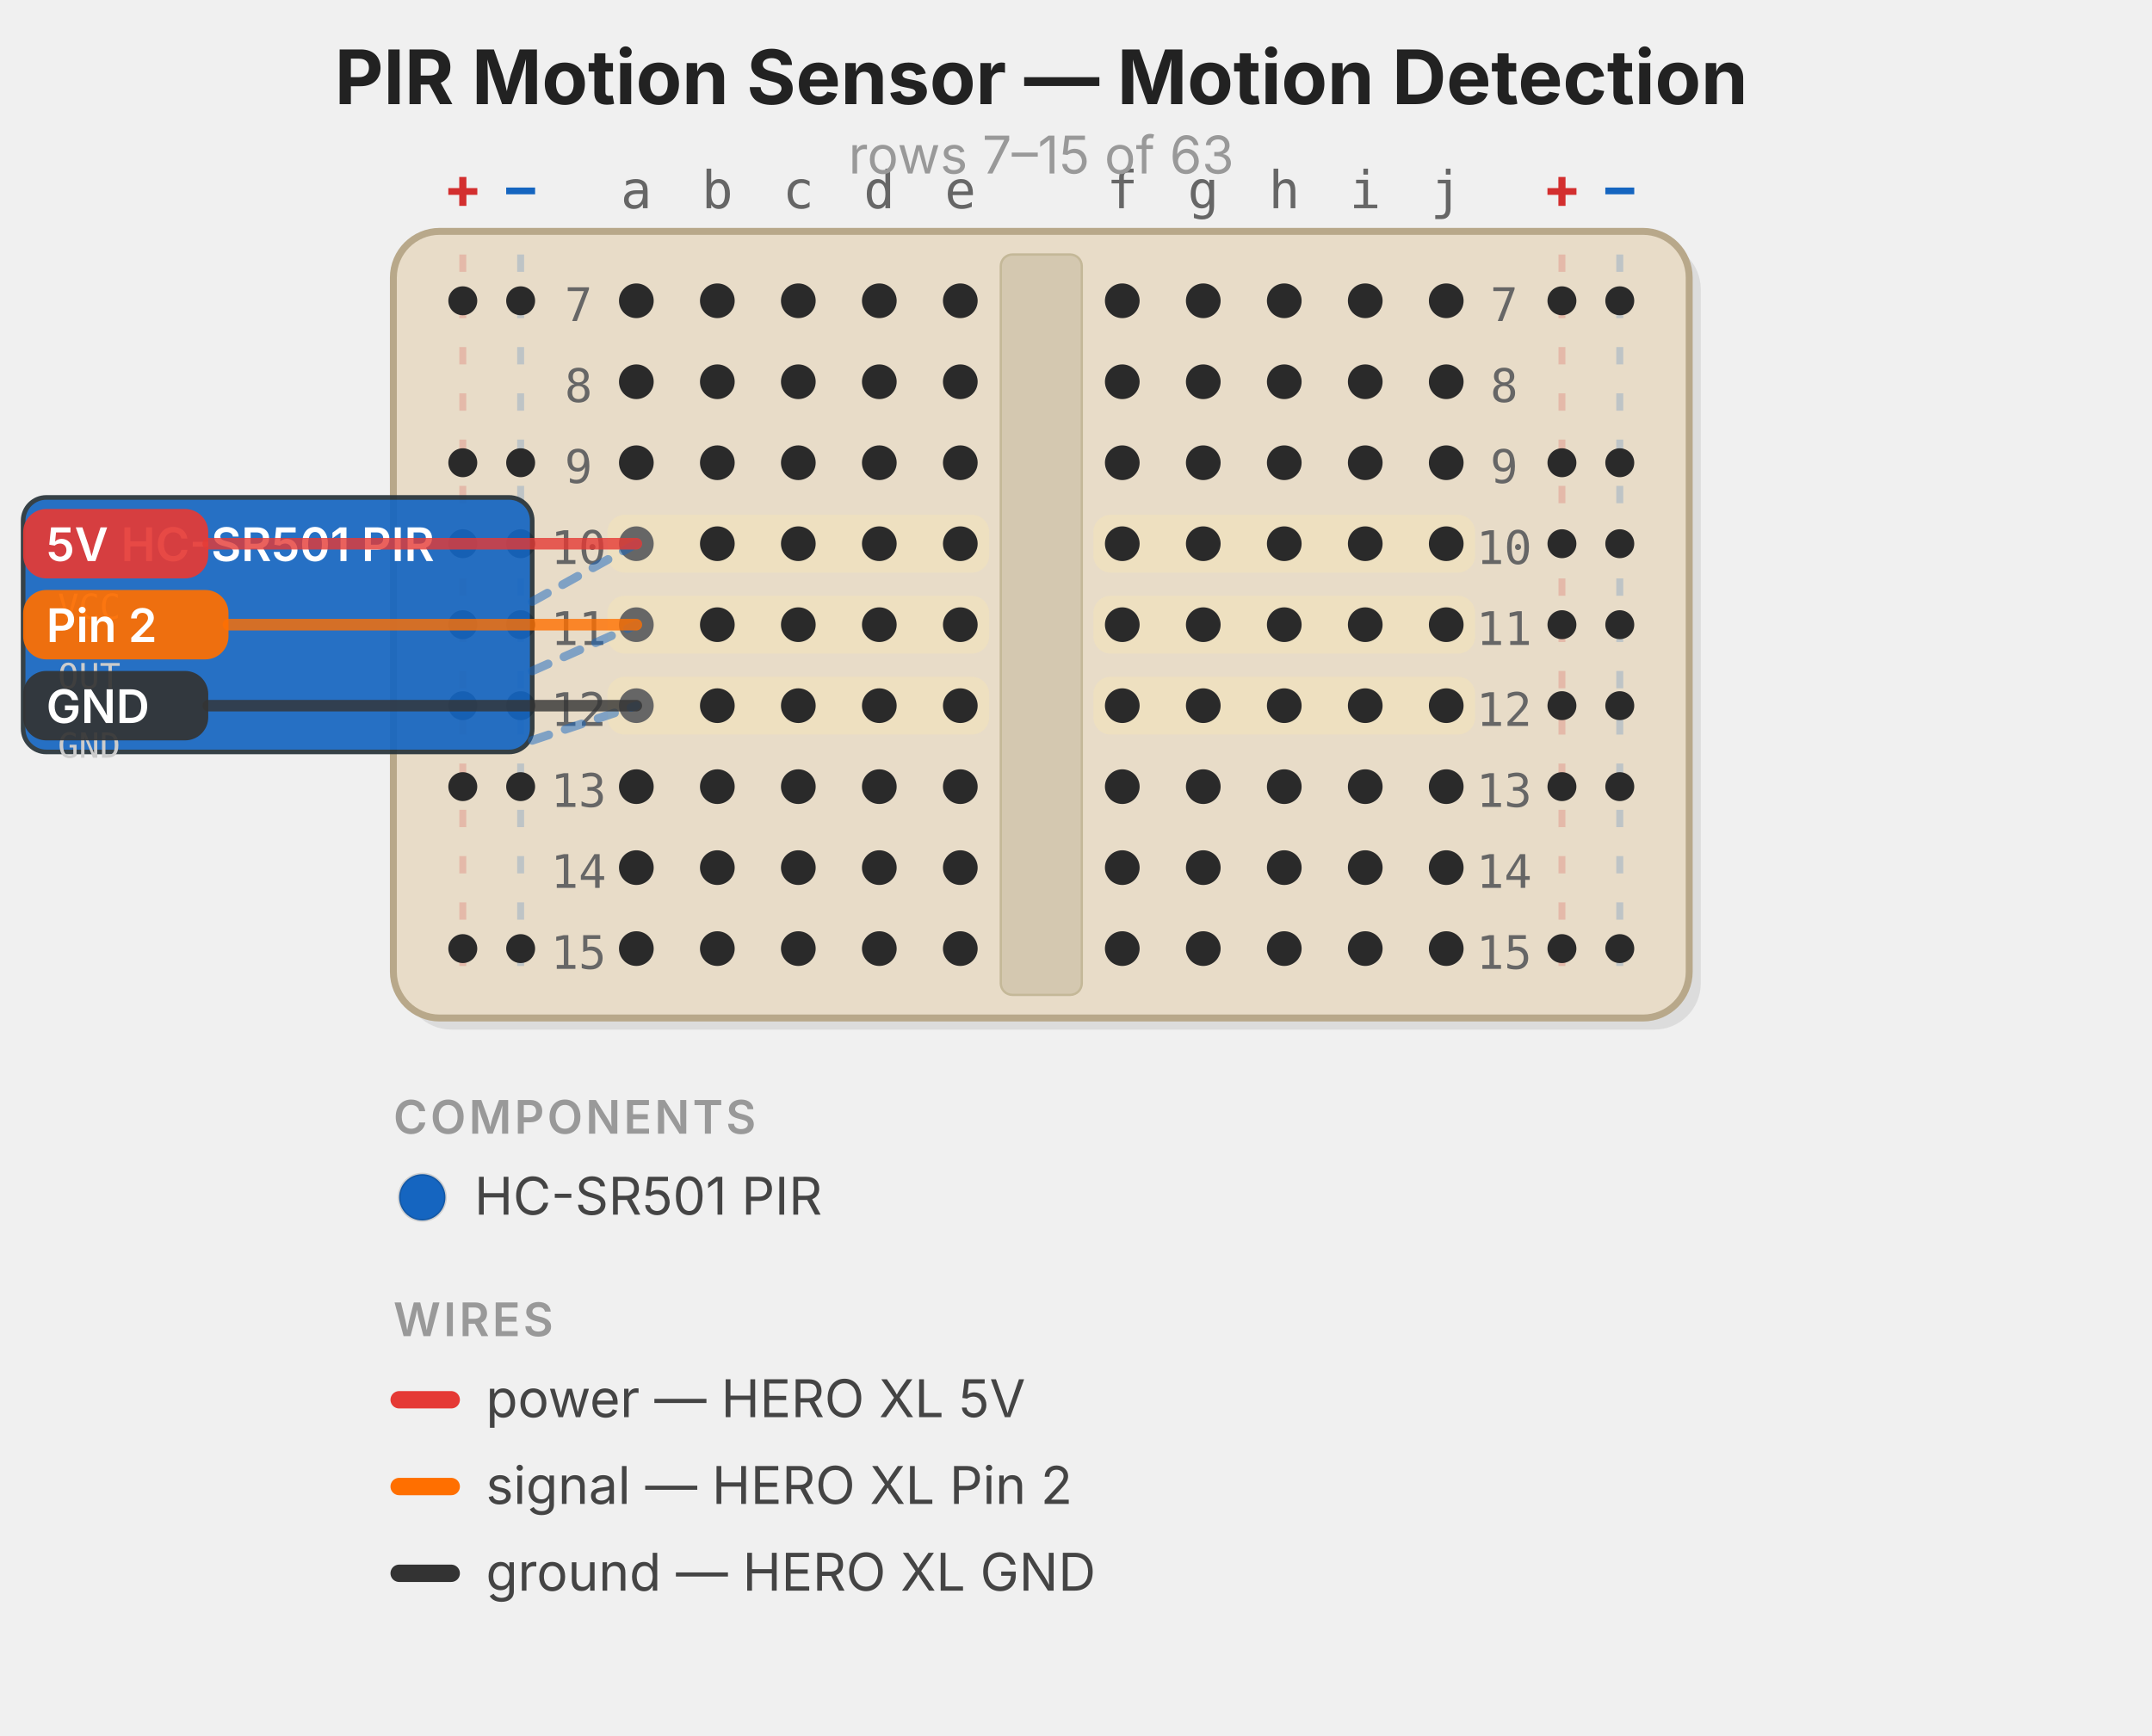
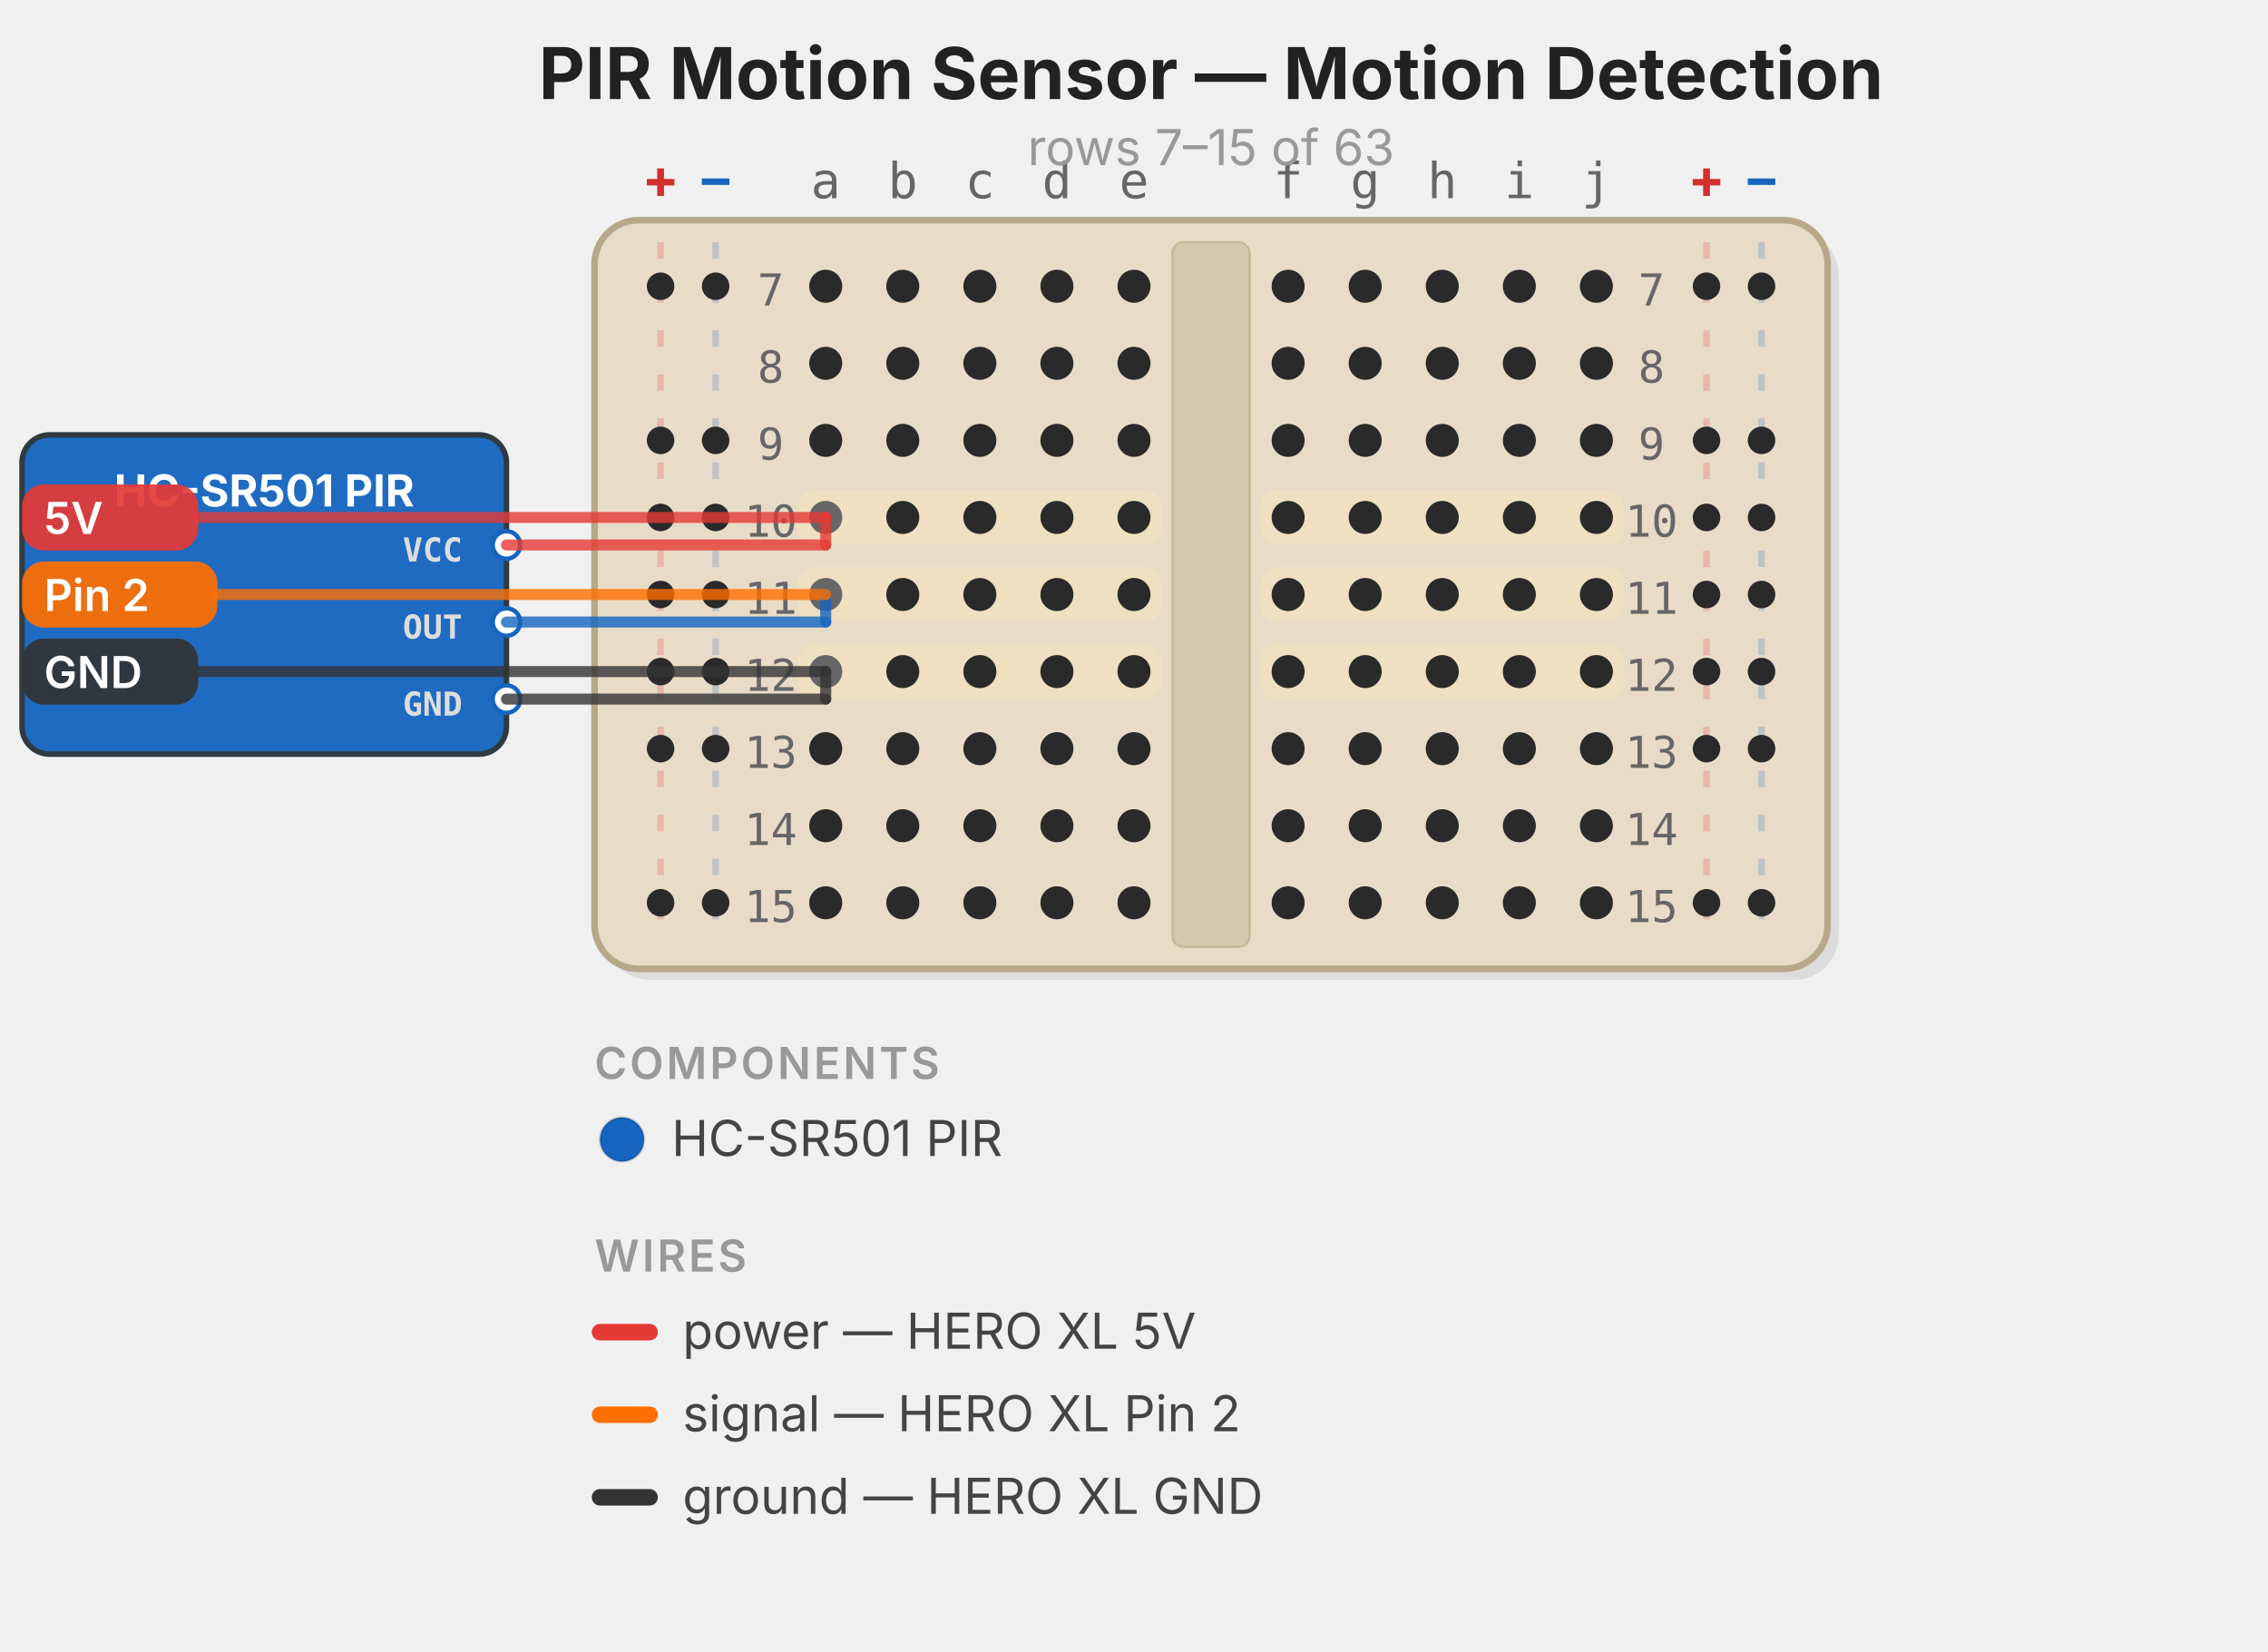
- <svg xmlns="http://www.w3.org/2000/svg" viewBox="0 0 372 300" width="372" height="300" style="background:#fff">
-   <rect x="70.0" y="42.0" width="224.0" height="136.0" rx="8" fill="#00000015" />
-   <rect x="68.0" y="40.0" width="224.0" height="136.0" rx="8" fill="#e8dcc8" stroke="#b8a88a" stroke-width="1.2" />
-   <rect x="173.0" y="44.0" width="14.0" height="128.0" rx="2" fill="#d4c8b0" stroke="#c4b898" stroke-width="0.4" />
-   <line x1="80.0" y1="44.0" x2="80.0" y2="172.0" stroke="#d32f2f" stroke-width="1.2" opacity="0.2" stroke-dasharray="3,5" />
-   <line x1="90.0" y1="44.0" x2="90.0" y2="172.0" stroke="#1565c0" stroke-width="1.2" opacity="0.2" stroke-dasharray="3,5" />
-   <line x1="270.0" y1="44.0" x2="270.0" y2="172.0" stroke="#d32f2f" stroke-width="1.2" opacity="0.2" stroke-dasharray="3,5" />
-   <line x1="280.0" y1="44.0" x2="280.0" y2="172.0" stroke="#1565c0" stroke-width="1.2" opacity="0.2" stroke-dasharray="3,5" />
-   <rect x="105.0" y="89.0" width="66.0" height="10.0" rx="3" fill="#ffeaa7" opacity="0.25" />
-   <rect x="189.0" y="89.0" width="66.0" height="10.0" rx="3" fill="#ffeaa7" opacity="0.25" />
-   <rect x="105.0" y="103.0" width="66.0" height="10.0" rx="3" fill="#ffeaa7" opacity="0.25" />
-   <rect x="189.0" y="103.0" width="66.0" height="10.0" rx="3" fill="#ffeaa7" opacity="0.25" />
-   <rect x="105.0" y="117.0" width="66.0" height="10.0" rx="3" fill="#ffeaa7" opacity="0.25" />
-   <rect x="189.0" y="117.0" width="66.0" height="10.0" rx="3" fill="#ffeaa7" opacity="0.25" />
-   <circle cx="110.0" cy="52.0" r="3.0" fill="#2a2a2a" />
-   <circle cx="110.0" cy="66.0" r="3.0" fill="#2a2a2a" />
-   <circle cx="110.0" cy="80.0" r="3.0" fill="#2a2a2a" />
-   <circle cx="110.0" cy="94.0" r="3.0" fill="#666" />
-   <circle cx="110.0" cy="108.0" r="3.0" fill="#666" />
-   <circle cx="110.0" cy="122.0" r="3.0" fill="#666" />
-   <circle cx="110.0" cy="136.0" r="3.0" fill="#2a2a2a" />
-   <circle cx="110.0" cy="150.0" r="3.0" fill="#2a2a2a" />
-   <circle cx="110.0" cy="164.0" r="3.0" fill="#2a2a2a" />
-   <circle cx="124.0" cy="52.0" r="3.0" fill="#2a2a2a" />
-   <circle cx="124.0" cy="66.0" r="3.0" fill="#2a2a2a" />
-   <circle cx="124.0" cy="80.0" r="3.0" fill="#2a2a2a" />
-   <circle cx="124.0" cy="94.0" r="3.0" fill="#2a2a2a" />
-   <circle cx="124.0" cy="108.0" r="3.0" fill="#2a2a2a" />
-   <circle cx="124.0" cy="122.0" r="3.0" fill="#2a2a2a" />
-   <circle cx="124.0" cy="136.0" r="3.0" fill="#2a2a2a" />
-   <circle cx="124.0" cy="150.0" r="3.0" fill="#2a2a2a" />
-   <circle cx="124.0" cy="164.0" r="3.0" fill="#2a2a2a" />
-   <circle cx="138.0" cy="52.0" r="3.0" fill="#2a2a2a" />
-   <circle cx="138.0" cy="66.0" r="3.0" fill="#2a2a2a" />
-   <circle cx="138.0" cy="80.0" r="3.0" fill="#2a2a2a" />
-   <circle cx="138.0" cy="94.0" r="3.0" fill="#2a2a2a" />
-   <circle cx="138.0" cy="108.0" r="3.0" fill="#2a2a2a" />
-   <circle cx="138.0" cy="122.0" r="3.0" fill="#2a2a2a" />
-   <circle cx="138.0" cy="136.0" r="3.0" fill="#2a2a2a" />
-   <circle cx="138.0" cy="150.0" r="3.0" fill="#2a2a2a" />
-   <circle cx="138.0" cy="164.0" r="3.0" fill="#2a2a2a" />
-   <circle cx="152.0" cy="52.0" r="3.0" fill="#2a2a2a" />
-   <circle cx="152.0" cy="66.0" r="3.0" fill="#2a2a2a" />
-   <circle cx="152.0" cy="80.0" r="3.0" fill="#2a2a2a" />
-   <circle cx="152.0" cy="94.0" r="3.0" fill="#2a2a2a" />
-   <circle cx="152.0" cy="108.0" r="3.0" fill="#2a2a2a" />
-   <circle cx="152.0" cy="122.0" r="3.0" fill="#2a2a2a" />
-   <circle cx="152.0" cy="136.0" r="3.0" fill="#2a2a2a" />
-   <circle cx="152.0" cy="150.0" r="3.0" fill="#2a2a2a" />
-   <circle cx="152.0" cy="164.0" r="3.0" fill="#2a2a2a" />
-   <circle cx="166.0" cy="52.0" r="3.0" fill="#2a2a2a" />
-   <circle cx="166.0" cy="66.0" r="3.0" fill="#2a2a2a" />
-   <circle cx="166.0" cy="80.0" r="3.0" fill="#2a2a2a" />
-   <circle cx="166.0" cy="94.0" r="3.0" fill="#2a2a2a" />
-   <circle cx="166.0" cy="108.0" r="3.0" fill="#2a2a2a" />
-   <circle cx="166.0" cy="122.0" r="3.0" fill="#2a2a2a" />
-   <circle cx="166.0" cy="136.0" r="3.0" fill="#2a2a2a" />
-   <circle cx="166.0" cy="150.0" r="3.0" fill="#2a2a2a" />
-   <circle cx="166.0" cy="164.0" r="3.0" fill="#2a2a2a" />
-   <circle cx="194.0" cy="52.0" r="3.0" fill="#2a2a2a" />
-   <circle cx="194.0" cy="66.0" r="3.0" fill="#2a2a2a" />
-   <circle cx="194.0" cy="80.0" r="3.0" fill="#2a2a2a" />
-   <circle cx="194.0" cy="94.0" r="3.0" fill="#2a2a2a" />
-   <circle cx="194.0" cy="108.0" r="3.0" fill="#2a2a2a" />
-   <circle cx="194.0" cy="122.0" r="3.0" fill="#2a2a2a" />
-   <circle cx="194.0" cy="136.0" r="3.0" fill="#2a2a2a" />
-   <circle cx="194.0" cy="150.0" r="3.0" fill="#2a2a2a" />
-   <circle cx="194.0" cy="164.0" r="3.0" fill="#2a2a2a" />
-   <circle cx="208.0" cy="52.0" r="3.0" fill="#2a2a2a" />
-   <circle cx="208.0" cy="66.0" r="3.0" fill="#2a2a2a" />
-   <circle cx="208.0" cy="80.0" r="3.0" fill="#2a2a2a" />
-   <circle cx="208.0" cy="94.0" r="3.0" fill="#2a2a2a" />
-   <circle cx="208.0" cy="108.0" r="3.0" fill="#2a2a2a" />
-   <circle cx="208.0" cy="122.0" r="3.0" fill="#2a2a2a" />
-   <circle cx="208.0" cy="136.0" r="3.0" fill="#2a2a2a" />
-   <circle cx="208.0" cy="150.0" r="3.0" fill="#2a2a2a" />
-   <circle cx="208.0" cy="164.0" r="3.0" fill="#2a2a2a" />
-   <circle cx="222.0" cy="52.0" r="3.0" fill="#2a2a2a" />
-   <circle cx="222.0" cy="66.0" r="3.0" fill="#2a2a2a" />
-   <circle cx="222.0" cy="80.0" r="3.0" fill="#2a2a2a" />
-   <circle cx="222.0" cy="94.0" r="3.0" fill="#2a2a2a" />
-   <circle cx="222.0" cy="108.0" r="3.0" fill="#2a2a2a" />
-   <circle cx="222.0" cy="122.0" r="3.0" fill="#2a2a2a" />
-   <circle cx="222.0" cy="136.0" r="3.0" fill="#2a2a2a" />
-   <circle cx="222.0" cy="150.0" r="3.0" fill="#2a2a2a" />
-   <circle cx="222.0" cy="164.0" r="3.0" fill="#2a2a2a" />
-   <circle cx="236.0" cy="52.0" r="3.0" fill="#2a2a2a" />
-   <circle cx="236.0" cy="66.0" r="3.0" fill="#2a2a2a" />
-   <circle cx="236.0" cy="80.0" r="3.0" fill="#2a2a2a" />
-   <circle cx="236.0" cy="94.0" r="3.0" fill="#2a2a2a" />
-   <circle cx="236.0" cy="108.0" r="3.0" fill="#2a2a2a" />
-   <circle cx="236.0" cy="122.0" r="3.0" fill="#2a2a2a" />
-   <circle cx="236.0" cy="136.0" r="3.0" fill="#2a2a2a" />
-   <circle cx="236.0" cy="150.0" r="3.0" fill="#2a2a2a" />
-   <circle cx="236.0" cy="164.0" r="3.0" fill="#2a2a2a" />
-   <circle cx="250.0" cy="52.0" r="3.0" fill="#2a2a2a" />
-   <circle cx="250.0" cy="66.0" r="3.0" fill="#2a2a2a" />
-   <circle cx="250.0" cy="80.0" r="3.0" fill="#2a2a2a" />
-   <circle cx="250.0" cy="94.0" r="3.0" fill="#2a2a2a" />
-   <circle cx="250.0" cy="108.0" r="3.0" fill="#2a2a2a" />
-   <circle cx="250.0" cy="122.0" r="3.0" fill="#2a2a2a" />
-   <circle cx="250.0" cy="136.0" r="3.0" fill="#2a2a2a" />
-   <circle cx="250.0" cy="150.0" r="3.0" fill="#2a2a2a" />
-   <circle cx="250.0" cy="164.0" r="3.0" fill="#2a2a2a" />
-   <circle cx="80.0" cy="52.0" r="2.5" fill="#2a2a2a" />
-   <circle cx="80.0" cy="80.0" r="2.5" fill="#2a2a2a" />
-   <circle cx="80.0" cy="94.0" r="2.5" fill="#2a2a2a" />
-   <circle cx="80.0" cy="108.0" r="2.5" fill="#2a2a2a" />
-   <circle cx="80.0" cy="122.0" r="2.5" fill="#2a2a2a" />
-   <circle cx="80.0" cy="136.0" r="2.5" fill="#2a2a2a" />
-   <circle cx="80.0" cy="164.0" r="2.5" fill="#2a2a2a" />
-   <circle cx="90.0" cy="52.0" r="2.5" fill="#2a2a2a" />
-   <circle cx="90.0" cy="80.0" r="2.5" fill="#2a2a2a" />
-   <circle cx="90.0" cy="94.0" r="2.5" fill="#2a2a2a" />
-   <circle cx="90.0" cy="108.0" r="2.5" fill="#2a2a2a" />
-   <circle cx="90.0" cy="122.0" r="2.5" fill="#2a2a2a" />
-   <circle cx="90.0" cy="136.0" r="2.5" fill="#2a2a2a" />
-   <circle cx="90.0" cy="164.0" r="2.5" fill="#2a2a2a" />
-   <circle cx="270.0" cy="52.0" r="2.5" fill="#2a2a2a" />
-   <circle cx="270.0" cy="80.0" r="2.5" fill="#2a2a2a" />
-   <circle cx="270.0" cy="94.0" r="2.5" fill="#2a2a2a" />
-   <circle cx="270.0" cy="108.0" r="2.5" fill="#2a2a2a" />
-   <circle cx="270.0" cy="122.0" r="2.5" fill="#2a2a2a" />
-   <circle cx="270.0" cy="136.0" r="2.5" fill="#2a2a2a" />
-   <circle cx="270.0" cy="164.0" r="2.5" fill="#2a2a2a" />
-   <circle cx="280.0" cy="52.0" r="2.5" fill="#2a2a2a" />
-   <circle cx="280.0" cy="80.0" r="2.5" fill="#2a2a2a" />
-   <circle cx="280.0" cy="94.0" r="2.5" fill="#2a2a2a" />
-   <circle cx="280.0" cy="108.0" r="2.5" fill="#2a2a2a" />
-   <circle cx="280.0" cy="122.0" r="2.5" fill="#2a2a2a" />
-   <circle cx="280.0" cy="136.0" r="2.5" fill="#2a2a2a" />
-   <circle cx="280.0" cy="164.0" r="2.5" fill="#2a2a2a" />
-   <text x="110.0" y="36.0" font-size="9" fill="#666" text-anchor="middle" font-family="'SF Mono', 'Cascadia Code', 'Fira Code', monospace">a</text>
-   <text x="124.0" y="36.0" font-size="9" fill="#666" text-anchor="middle" font-family="'SF Mono', 'Cascadia Code', 'Fira Code', monospace">b</text>
-   <text x="138.0" y="36.0" font-size="9" fill="#666" text-anchor="middle" font-family="'SF Mono', 'Cascadia Code', 'Fira Code', monospace">c</text>
-   <text x="152.0" y="36.0" font-size="9" fill="#666" text-anchor="middle" font-family="'SF Mono', 'Cascadia Code', 'Fira Code', monospace">d</text>
-   <text x="166.0" y="36.0" font-size="9" fill="#666" text-anchor="middle" font-family="'SF Mono', 'Cascadia Code', 'Fira Code', monospace">e</text>
-   <text x="194.0" y="36.0" font-size="9" fill="#666" text-anchor="middle" font-family="'SF Mono', 'Cascadia Code', 'Fira Code', monospace">f</text>
-   <text x="208.0" y="36.0" font-size="9" fill="#666" text-anchor="middle" font-family="'SF Mono', 'Cascadia Code', 'Fira Code', monospace">g</text>
-   <text x="222.0" y="36.0" font-size="9" fill="#666" text-anchor="middle" font-family="'SF Mono', 'Cascadia Code', 'Fira Code', monospace">h</text>
-   <text x="236.0" y="36.0" font-size="9" fill="#666" text-anchor="middle" font-family="'SF Mono', 'Cascadia Code', 'Fira Code', monospace">i</text>
-   <text x="250.0" y="36.0" font-size="9" fill="#666" text-anchor="middle" font-family="'SF Mono', 'Cascadia Code', 'Fira Code', monospace">j</text>
-   <text x="80.0" y="36.0" font-size="10" fill="#d32f2f" font-weight="bold" text-anchor="middle" font-family="system-ui, -apple-system, 'Segoe UI', sans-serif">+</text>
-   <text x="90.0" y="36.0" font-size="10" fill="#1565c0" font-weight="bold" text-anchor="middle" font-family="system-ui, -apple-system, 'Segoe UI', sans-serif">–</text>
-   <text x="270.0" y="36.0" font-size="10" fill="#d32f2f" font-weight="bold" text-anchor="middle" font-family="system-ui, -apple-system, 'Segoe UI', sans-serif">+</text>
-   <text x="280.0" y="36.0" font-size="10" fill="#1565c0" font-weight="bold" text-anchor="middle" font-family="system-ui, -apple-system, 'Segoe UI', sans-serif">–</text>
-   <text x="100.0" y="55.5" font-size="8" fill="#666" text-anchor="middle" font-family="'SF Mono', 'Cascadia Code', 'Fira Code', monospace">7</text>
-   <text x="260.0" y="55.5" font-size="8" fill="#666" text-anchor="middle" font-family="'SF Mono', 'Cascadia Code', 'Fira Code', monospace">7</text>
-   <text x="100.0" y="69.5" font-size="8" fill="#666" text-anchor="middle" font-family="'SF Mono', 'Cascadia Code', 'Fira Code', monospace">8</text>
-   <text x="260.0" y="69.5" font-size="8" fill="#666" text-anchor="middle" font-family="'SF Mono', 'Cascadia Code', 'Fira Code', monospace">8</text>
-   <text x="100.0" y="83.5" font-size="8" fill="#666" text-anchor="middle" font-family="'SF Mono', 'Cascadia Code', 'Fira Code', monospace">9</text>
-   <text x="260.0" y="83.5" font-size="8" fill="#666" text-anchor="middle" font-family="'SF Mono', 'Cascadia Code', 'Fira Code', monospace">9</text>
-   <text x="100.0" y="97.5" font-size="8" fill="#666" text-anchor="middle" font-family="'SF Mono', 'Cascadia Code', 'Fira Code', monospace">10</text>
-   <text x="260.0" y="97.5" font-size="8" fill="#666" text-anchor="middle" font-family="'SF Mono', 'Cascadia Code', 'Fira Code', monospace">10</text>
-   <text x="100.0" y="111.5" font-size="8" fill="#666" text-anchor="middle" font-family="'SF Mono', 'Cascadia Code', 'Fira Code', monospace">11</text>
-   <text x="260.0" y="111.5" font-size="8" fill="#666" text-anchor="middle" font-family="'SF Mono', 'Cascadia Code', 'Fira Code', monospace">11</text>
-   <text x="100.0" y="125.5" font-size="8" fill="#666" text-anchor="middle" font-family="'SF Mono', 'Cascadia Code', 'Fira Code', monospace">12</text>
-   <text x="260.0" y="125.5" font-size="8" fill="#666" text-anchor="middle" font-family="'SF Mono', 'Cascadia Code', 'Fira Code', monospace">12</text>
-   <text x="100.0" y="139.5" font-size="8" fill="#666" text-anchor="middle" font-family="'SF Mono', 'Cascadia Code', 'Fira Code', monospace">13</text>
-   <text x="260.0" y="139.5" font-size="8" fill="#666" text-anchor="middle" font-family="'SF Mono', 'Cascadia Code', 'Fira Code', monospace">13</text>
-   <text x="100.0" y="153.5" font-size="8" fill="#666" text-anchor="middle" font-family="'SF Mono', 'Cascadia Code', 'Fira Code', monospace">14</text>
-   <text x="260.0" y="153.5" font-size="8" fill="#666" text-anchor="middle" font-family="'SF Mono', 'Cascadia Code', 'Fira Code', monospace">14</text>
-   <text x="100.0" y="167.5" font-size="8" fill="#666" text-anchor="middle" font-family="'SF Mono', 'Cascadia Code', 'Fira Code', monospace">15</text>
-   <text x="260.0" y="167.5" font-size="8" fill="#666" text-anchor="middle" font-family="'SF Mono', 'Cascadia Code', 'Fira Code', monospace">15</text>
-   <rect x="4.0" y="86.0" width="88.0" height="44.0" rx="4" fill="#1565c0" stroke="#263238" stroke-width="0.8" opacity="0.92" />
-   <text x="48.0" y="97.0" font-size="8" fill="white" font-weight="600" text-anchor="middle" font-family="system-ui, -apple-system, 'Segoe UI', sans-serif">HC-SR501 PIR</text>
-   <text x="10.0" y="107.0" font-size="6" fill="#ccc" font-family="'SF Mono', 'Cascadia Code', 'Fira Code', monospace">VCC</text>
-   <line x1="92.0" y1="104.0" x2="110.0" y2="94.0" stroke="#1565c0" stroke-width="1.5" stroke-linecap="round" opacity="0.5" stroke-dasharray="3,3" />
-   <text x="10.0" y="119.0" font-size="6" fill="#ccc" font-family="'SF Mono', 'Cascadia Code', 'Fira Code', monospace">OUT</text>
-   <line x1="92.0" y1="116.0" x2="110.0" y2="108.0" stroke="#1565c0" stroke-width="1.5" stroke-linecap="round" opacity="0.5" stroke-dasharray="3,3" />
-   <text x="10.0" y="131.0" font-size="6" fill="#ccc" font-family="'SF Mono', 'Cascadia Code', 'Fira Code', monospace">GND</text>
-   <line x1="92.0" y1="128.0" x2="110.0" y2="122.0" stroke="#1565c0" stroke-width="1.5" stroke-linecap="round" opacity="0.5" stroke-dasharray="3,3" />
-   <line x1="36.0" y1="94.0" x2="110.0" y2="94.0" stroke="#e53935" stroke-width="2" stroke-linecap="round" opacity="0.8" />
+ <svg xmlns="http://www.w3.org/2000/svg" viewBox="0 0 412 300" width="412" height="300" style="background:#fff">
+   <rect x="110.0" y="42.0" width="224.0" height="136.0" rx="8" fill="#00000015" />
+   <rect x="108.0" y="40.0" width="224.0" height="136.0" rx="8" fill="#e8dcc8" stroke="#b8a88a" stroke-width="1.2" />
+   <rect x="213.0" y="44.0" width="14.0" height="128.0" rx="2" fill="#d4c8b0" stroke="#c4b898" stroke-width="0.4" />
+   <line x1="120.0" y1="44.0" x2="120.0" y2="172.0" stroke="#d32f2f" stroke-width="1.2" opacity="0.2" stroke-dasharray="3,5" />
+   <line x1="130.0" y1="44.0" x2="130.0" y2="172.0" stroke="#1565c0" stroke-width="1.2" opacity="0.2" stroke-dasharray="3,5" />
+   <line x1="310.0" y1="44.0" x2="310.0" y2="172.0" stroke="#d32f2f" stroke-width="1.2" opacity="0.2" stroke-dasharray="3,5" />
+   <line x1="320.0" y1="44.0" x2="320.0" y2="172.0" stroke="#1565c0" stroke-width="1.2" opacity="0.2" stroke-dasharray="3,5" />
+   <rect x="145.0" y="89.0" width="66.0" height="10.0" rx="3" fill="#ffeaa7" opacity="0.25" />
+   <rect x="229.0" y="89.0" width="66.0" height="10.0" rx="3" fill="#ffeaa7" opacity="0.25" />
+   <rect x="145.0" y="103.0" width="66.0" height="10.0" rx="3" fill="#ffeaa7" opacity="0.25" />
+   <rect x="229.0" y="103.0" width="66.0" height="10.0" rx="3" fill="#ffeaa7" opacity="0.25" />
+   <rect x="145.0" y="117.0" width="66.0" height="10.0" rx="3" fill="#ffeaa7" opacity="0.25" />
+   <rect x="229.0" y="117.0" width="66.0" height="10.0" rx="3" fill="#ffeaa7" opacity="0.25" />
+   <circle cx="150.0" cy="52.0" r="3.0" fill="#2a2a2a" />
+   <circle cx="150.0" cy="66.0" r="3.0" fill="#2a2a2a" />
+   <circle cx="150.0" cy="80.0" r="3.0" fill="#2a2a2a" />
+   <circle cx="150.0" cy="94.0" r="3.0" fill="#666" />
+   <circle cx="150.0" cy="108.0" r="3.0" fill="#666" />
+   <circle cx="150.0" cy="122.0" r="3.0" fill="#666" />
+   <circle cx="150.0" cy="136.0" r="3.0" fill="#2a2a2a" />
+   <circle cx="150.0" cy="150.0" r="3.0" fill="#2a2a2a" />
+   <circle cx="150.0" cy="164.0" r="3.0" fill="#2a2a2a" />
+   <circle cx="164.0" cy="52.0" r="3.0" fill="#2a2a2a" />
+   <circle cx="164.0" cy="66.0" r="3.0" fill="#2a2a2a" />
+   <circle cx="164.0" cy="80.0" r="3.0" fill="#2a2a2a" />
+   <circle cx="164.0" cy="94.0" r="3.0" fill="#2a2a2a" />
+   <circle cx="164.0" cy="108.0" r="3.0" fill="#2a2a2a" />
+   <circle cx="164.0" cy="122.0" r="3.0" fill="#2a2a2a" />
+   <circle cx="164.0" cy="136.0" r="3.0" fill="#2a2a2a" />
+   <circle cx="164.0" cy="150.0" r="3.0" fill="#2a2a2a" />
+   <circle cx="164.0" cy="164.0" r="3.0" fill="#2a2a2a" />
+   <circle cx="178.0" cy="52.0" r="3.0" fill="#2a2a2a" />
+   <circle cx="178.0" cy="66.0" r="3.0" fill="#2a2a2a" />
+   <circle cx="178.0" cy="80.0" r="3.0" fill="#2a2a2a" />
+   <circle cx="178.0" cy="94.0" r="3.0" fill="#2a2a2a" />
+   <circle cx="178.0" cy="108.0" r="3.0" fill="#2a2a2a" />
+   <circle cx="178.0" cy="122.0" r="3.0" fill="#2a2a2a" />
+   <circle cx="178.0" cy="136.0" r="3.0" fill="#2a2a2a" />
+   <circle cx="178.0" cy="150.0" r="3.0" fill="#2a2a2a" />
+   <circle cx="178.0" cy="164.0" r="3.0" fill="#2a2a2a" />
+   <circle cx="192.0" cy="52.0" r="3.0" fill="#2a2a2a" />
+   <circle cx="192.0" cy="66.0" r="3.0" fill="#2a2a2a" />
+   <circle cx="192.0" cy="80.0" r="3.0" fill="#2a2a2a" />
+   <circle cx="192.0" cy="94.0" r="3.0" fill="#2a2a2a" />
+   <circle cx="192.0" cy="108.0" r="3.0" fill="#2a2a2a" />
+   <circle cx="192.0" cy="122.0" r="3.0" fill="#2a2a2a" />
+   <circle cx="192.0" cy="136.0" r="3.0" fill="#2a2a2a" />
+   <circle cx="192.0" cy="150.0" r="3.0" fill="#2a2a2a" />
+   <circle cx="192.0" cy="164.0" r="3.0" fill="#2a2a2a" />
+   <circle cx="206.0" cy="52.0" r="3.0" fill="#2a2a2a" />
+   <circle cx="206.0" cy="66.0" r="3.0" fill="#2a2a2a" />
+   <circle cx="206.0" cy="80.0" r="3.0" fill="#2a2a2a" />
+   <circle cx="206.0" cy="94.0" r="3.0" fill="#2a2a2a" />
+   <circle cx="206.0" cy="108.0" r="3.0" fill="#2a2a2a" />
+   <circle cx="206.0" cy="122.0" r="3.0" fill="#2a2a2a" />
+   <circle cx="206.0" cy="136.0" r="3.0" fill="#2a2a2a" />
+   <circle cx="206.0" cy="150.0" r="3.0" fill="#2a2a2a" />
+   <circle cx="206.0" cy="164.0" r="3.0" fill="#2a2a2a" />
+   <circle cx="234.0" cy="52.0" r="3.0" fill="#2a2a2a" />
+   <circle cx="234.0" cy="66.0" r="3.0" fill="#2a2a2a" />
+   <circle cx="234.0" cy="80.0" r="3.0" fill="#2a2a2a" />
+   <circle cx="234.0" cy="94.0" r="3.0" fill="#2a2a2a" />
+   <circle cx="234.0" cy="108.0" r="3.0" fill="#2a2a2a" />
+   <circle cx="234.0" cy="122.0" r="3.0" fill="#2a2a2a" />
+   <circle cx="234.0" cy="136.0" r="3.0" fill="#2a2a2a" />
+   <circle cx="234.0" cy="150.0" r="3.0" fill="#2a2a2a" />
+   <circle cx="234.0" cy="164.0" r="3.0" fill="#2a2a2a" />
+   <circle cx="248.0" cy="52.0" r="3.0" fill="#2a2a2a" />
+   <circle cx="248.0" cy="66.0" r="3.0" fill="#2a2a2a" />
+   <circle cx="248.0" cy="80.0" r="3.0" fill="#2a2a2a" />
+   <circle cx="248.0" cy="94.0" r="3.0" fill="#2a2a2a" />
+   <circle cx="248.0" cy="108.0" r="3.0" fill="#2a2a2a" />
+   <circle cx="248.0" cy="122.0" r="3.0" fill="#2a2a2a" />
+   <circle cx="248.0" cy="136.0" r="3.0" fill="#2a2a2a" />
+   <circle cx="248.0" cy="150.0" r="3.0" fill="#2a2a2a" />
+   <circle cx="248.0" cy="164.0" r="3.0" fill="#2a2a2a" />
+   <circle cx="262.0" cy="52.0" r="3.0" fill="#2a2a2a" />
+   <circle cx="262.0" cy="66.0" r="3.0" fill="#2a2a2a" />
+   <circle cx="262.0" cy="80.0" r="3.0" fill="#2a2a2a" />
+   <circle cx="262.0" cy="94.0" r="3.0" fill="#2a2a2a" />
+   <circle cx="262.0" cy="108.0" r="3.0" fill="#2a2a2a" />
+   <circle cx="262.0" cy="122.0" r="3.0" fill="#2a2a2a" />
+   <circle cx="262.0" cy="136.0" r="3.0" fill="#2a2a2a" />
+   <circle cx="262.0" cy="150.0" r="3.0" fill="#2a2a2a" />
+   <circle cx="262.0" cy="164.0" r="3.0" fill="#2a2a2a" />
+   <circle cx="276.0" cy="52.0" r="3.0" fill="#2a2a2a" />
+   <circle cx="276.0" cy="66.0" r="3.0" fill="#2a2a2a" />
+   <circle cx="276.0" cy="80.0" r="3.0" fill="#2a2a2a" />
+   <circle cx="276.0" cy="94.0" r="3.0" fill="#2a2a2a" />
+   <circle cx="276.0" cy="108.0" r="3.0" fill="#2a2a2a" />
+   <circle cx="276.0" cy="122.0" r="3.0" fill="#2a2a2a" />
+   <circle cx="276.0" cy="136.0" r="3.0" fill="#2a2a2a" />
+   <circle cx="276.0" cy="150.0" r="3.0" fill="#2a2a2a" />
+   <circle cx="276.0" cy="164.0" r="3.0" fill="#2a2a2a" />
+   <circle cx="290.0" cy="52.0" r="3.0" fill="#2a2a2a" />
+   <circle cx="290.0" cy="66.0" r="3.0" fill="#2a2a2a" />
+   <circle cx="290.0" cy="80.0" r="3.0" fill="#2a2a2a" />
+   <circle cx="290.0" cy="94.0" r="3.0" fill="#2a2a2a" />
+   <circle cx="290.0" cy="108.0" r="3.0" fill="#2a2a2a" />
+   <circle cx="290.0" cy="122.0" r="3.0" fill="#2a2a2a" />
+   <circle cx="290.0" cy="136.0" r="3.0" fill="#2a2a2a" />
+   <circle cx="290.0" cy="150.0" r="3.0" fill="#2a2a2a" />
+   <circle cx="290.0" cy="164.0" r="3.0" fill="#2a2a2a" />
+   <circle cx="120.0" cy="52.0" r="2.5" fill="#2a2a2a" />
+   <circle cx="120.0" cy="80.0" r="2.5" fill="#2a2a2a" />
+   <circle cx="120.0" cy="94.0" r="2.5" fill="#2a2a2a" />
+   <circle cx="120.0" cy="108.0" r="2.5" fill="#2a2a2a" />
+   <circle cx="120.0" cy="122.0" r="2.5" fill="#2a2a2a" />
+   <circle cx="120.0" cy="136.0" r="2.5" fill="#2a2a2a" />
+   <circle cx="120.0" cy="164.0" r="2.5" fill="#2a2a2a" />
+   <circle cx="130.0" cy="52.0" r="2.5" fill="#2a2a2a" />
+   <circle cx="130.0" cy="80.0" r="2.5" fill="#2a2a2a" />
+   <circle cx="130.0" cy="94.0" r="2.5" fill="#2a2a2a" />
+   <circle cx="130.0" cy="108.0" r="2.5" fill="#2a2a2a" />
+   <circle cx="130.0" cy="122.0" r="2.5" fill="#2a2a2a" />
+   <circle cx="130.0" cy="136.0" r="2.5" fill="#2a2a2a" />
+   <circle cx="130.0" cy="164.0" r="2.5" fill="#2a2a2a" />
+   <circle cx="310.0" cy="52.0" r="2.5" fill="#2a2a2a" />
+   <circle cx="310.0" cy="80.0" r="2.5" fill="#2a2a2a" />
+   <circle cx="310.0" cy="94.0" r="2.5" fill="#2a2a2a" />
+   <circle cx="310.0" cy="108.0" r="2.5" fill="#2a2a2a" />
+   <circle cx="310.0" cy="122.0" r="2.5" fill="#2a2a2a" />
+   <circle cx="310.0" cy="136.0" r="2.5" fill="#2a2a2a" />
+   <circle cx="310.0" cy="164.0" r="2.5" fill="#2a2a2a" />
+   <circle cx="320.0" cy="52.0" r="2.5" fill="#2a2a2a" />
+   <circle cx="320.0" cy="80.0" r="2.5" fill="#2a2a2a" />
+   <circle cx="320.0" cy="94.0" r="2.5" fill="#2a2a2a" />
+   <circle cx="320.0" cy="108.0" r="2.5" fill="#2a2a2a" />
+   <circle cx="320.0" cy="122.0" r="2.5" fill="#2a2a2a" />
+   <circle cx="320.0" cy="136.0" r="2.5" fill="#2a2a2a" />
+   <circle cx="320.0" cy="164.0" r="2.5" fill="#2a2a2a" />
+   <text x="150.0" y="36.0" font-size="9" fill="#666" text-anchor="middle" font-family="'SF Mono', 'Cascadia Code', 'Fira Code', monospace">a</text>
+   <text x="164.0" y="36.0" font-size="9" fill="#666" text-anchor="middle" font-family="'SF Mono', 'Cascadia Code', 'Fira Code', monospace">b</text>
+   <text x="178.0" y="36.0" font-size="9" fill="#666" text-anchor="middle" font-family="'SF Mono', 'Cascadia Code', 'Fira Code', monospace">c</text>
+   <text x="192.0" y="36.0" font-size="9" fill="#666" text-anchor="middle" font-family="'SF Mono', 'Cascadia Code', 'Fira Code', monospace">d</text>
+   <text x="206.0" y="36.0" font-size="9" fill="#666" text-anchor="middle" font-family="'SF Mono', 'Cascadia Code', 'Fira Code', monospace">e</text>
+   <text x="234.0" y="36.0" font-size="9" fill="#666" text-anchor="middle" font-family="'SF Mono', 'Cascadia Code', 'Fira Code', monospace">f</text>
+   <text x="248.0" y="36.0" font-size="9" fill="#666" text-anchor="middle" font-family="'SF Mono', 'Cascadia Code', 'Fira Code', monospace">g</text>
+   <text x="262.0" y="36.0" font-size="9" fill="#666" text-anchor="middle" font-family="'SF Mono', 'Cascadia Code', 'Fira Code', monospace">h</text>
+   <text x="276.0" y="36.0" font-size="9" fill="#666" text-anchor="middle" font-family="'SF Mono', 'Cascadia Code', 'Fira Code', monospace">i</text>
+   <text x="290.0" y="36.0" font-size="9" fill="#666" text-anchor="middle" font-family="'SF Mono', 'Cascadia Code', 'Fira Code', monospace">j</text>
+   <text x="120.0" y="36.0" font-size="10" fill="#d32f2f" font-weight="bold" text-anchor="middle" font-family="system-ui, -apple-system, 'Segoe UI', sans-serif">+</text>
+   <text x="130.0" y="36.0" font-size="10" fill="#1565c0" font-weight="bold" text-anchor="middle" font-family="system-ui, -apple-system, 'Segoe UI', sans-serif">–</text>
+   <text x="310.0" y="36.0" font-size="10" fill="#d32f2f" font-weight="bold" text-anchor="middle" font-family="system-ui, -apple-system, 'Segoe UI', sans-serif">+</text>
+   <text x="320.0" y="36.0" font-size="10" fill="#1565c0" font-weight="bold" text-anchor="middle" font-family="system-ui, -apple-system, 'Segoe UI', sans-serif">–</text>
+   <text x="140.0" y="55.5" font-size="8" fill="#666" text-anchor="middle" font-family="'SF Mono', 'Cascadia Code', 'Fira Code', monospace">7</text>
+   <text x="300.0" y="55.5" font-size="8" fill="#666" text-anchor="middle" font-family="'SF Mono', 'Cascadia Code', 'Fira Code', monospace">7</text>
+   <text x="140.0" y="69.5" font-size="8" fill="#666" text-anchor="middle" font-family="'SF Mono', 'Cascadia Code', 'Fira Code', monospace">8</text>
+   <text x="300.0" y="69.5" font-size="8" fill="#666" text-anchor="middle" font-family="'SF Mono', 'Cascadia Code', 'Fira Code', monospace">8</text>
+   <text x="140.0" y="83.5" font-size="8" fill="#666" text-anchor="middle" font-family="'SF Mono', 'Cascadia Code', 'Fira Code', monospace">9</text>
+   <text x="300.0" y="83.5" font-size="8" fill="#666" text-anchor="middle" font-family="'SF Mono', 'Cascadia Code', 'Fira Code', monospace">9</text>
+   <text x="140.0" y="97.5" font-size="8" fill="#666" text-anchor="middle" font-family="'SF Mono', 'Cascadia Code', 'Fira Code', monospace">10</text>
+   <text x="300.0" y="97.5" font-size="8" fill="#666" text-anchor="middle" font-family="'SF Mono', 'Cascadia Code', 'Fira Code', monospace">10</text>
+   <text x="140.0" y="111.5" font-size="8" fill="#666" text-anchor="middle" font-family="'SF Mono', 'Cascadia Code', 'Fira Code', monospace">11</text>
+   <text x="300.0" y="111.5" font-size="8" fill="#666" text-anchor="middle" font-family="'SF Mono', 'Cascadia Code', 'Fira Code', monospace">11</text>
+   <text x="140.0" y="125.5" font-size="8" fill="#666" text-anchor="middle" font-family="'SF Mono', 'Cascadia Code', 'Fira Code', monospace">12</text>
+   <text x="300.0" y="125.5" font-size="8" fill="#666" text-anchor="middle" font-family="'SF Mono', 'Cascadia Code', 'Fira Code', monospace">12</text>
+   <text x="140.0" y="139.5" font-size="8" fill="#666" text-anchor="middle" font-family="'SF Mono', 'Cascadia Code', 'Fira Code', monospace">13</text>
+   <text x="300.0" y="139.5" font-size="8" fill="#666" text-anchor="middle" font-family="'SF Mono', 'Cascadia Code', 'Fira Code', monospace">13</text>
+   <text x="140.0" y="153.5" font-size="8" fill="#666" text-anchor="middle" font-family="'SF Mono', 'Cascadia Code', 'Fira Code', monospace">14</text>
+   <text x="300.0" y="153.5" font-size="8" fill="#666" text-anchor="middle" font-family="'SF Mono', 'Cascadia Code', 'Fira Code', monospace">14</text>
+   <text x="140.0" y="167.5" font-size="8" fill="#666" text-anchor="middle" font-family="'SF Mono', 'Cascadia Code', 'Fira Code', monospace">15</text>
+   <text x="300.0" y="167.5" font-size="8" fill="#666" text-anchor="middle" font-family="'SF Mono', 'Cascadia Code', 'Fira Code', monospace">15</text>
+   <rect x="4.0" y="79.0" width="88.0" height="58.0" rx="5" fill="#1565c0" stroke="#263238" stroke-width="1" opacity="0.95" />
+   <text x="48.0" y="92.0" font-size="8" fill="white" font-weight="700" text-anchor="middle" font-family="system-ui, -apple-system, 'Segoe UI', sans-serif">HC-SR501 PIR</text>
+   <circle cx="92.0" cy="99.0" r="2.5" fill="white" stroke="#1565c0" stroke-width="0.8" />
+   <text x="84.0" y="102.0" font-size="6" fill="#ddd" font-weight="600" text-anchor="end" font-family="'SF Mono', 'Cascadia Code', 'Fira Code', monospace">VCC</text>
+   <line x1="92.0" y1="99.0" x2="150.0" y2="99.0" stroke="#e53935" stroke-width="2" stroke-linecap="round" opacity="0.8" />
+   <line x1="150.0" y1="99.0" x2="150.0" y2="94.0" stroke="#e53935" stroke-width="2" stroke-linecap="round" opacity="0.8" />
+   <circle cx="92.0" cy="113.0" r="2.5" fill="white" stroke="#1565c0" stroke-width="0.8" />
+   <text x="84.0" y="116.0" font-size="6" fill="#ddd" font-weight="600" text-anchor="end" font-family="'SF Mono', 'Cascadia Code', 'Fira Code', monospace">OUT</text>
+   <line x1="92.0" y1="113.0" x2="150.0" y2="113.0" stroke="#1565c0" stroke-width="2" stroke-linecap="round" opacity="0.8" />
+   <line x1="150.0" y1="113.0" x2="150.0" y2="108.0" stroke="#1565c0" stroke-width="2" stroke-linecap="round" opacity="0.8" />
+   <circle cx="92.0" cy="127.0" r="2.5" fill="white" stroke="#1565c0" stroke-width="0.8" />
+   <text x="84.0" y="130.0" font-size="6" fill="#ddd" font-weight="600" text-anchor="end" font-family="'SF Mono', 'Cascadia Code', 'Fira Code', monospace">GND</text>
+   <line x1="92.0" y1="127.0" x2="150.0" y2="127.0" stroke="#333333" stroke-width="2" stroke-linecap="round" opacity="0.8" />
+   <line x1="150.0" y1="127.0" x2="150.0" y2="122.0" stroke="#333333" stroke-width="2" stroke-linecap="round" opacity="0.8" />
+   <line x1="36.0" y1="94.0" x2="150.0" y2="94.0" stroke="#e53935" stroke-width="2" stroke-linecap="round" opacity="0.8" />
  <rect x="4.0" y="88.0" width="32.0" height="12.0" rx="4" fill="#e53935" opacity="0.92" />
  <text x="8.0" y="97.0" font-size="8" fill="white" font-weight="600" font-family="system-ui, -apple-system, 'Segoe UI', sans-serif">5V</text>
-   <line x1="39.5" y1="108.0" x2="110.0" y2="108.0" stroke="#ff6f00" stroke-width="2" stroke-linecap="round" opacity="0.8" />
+   <line x1="39.5" y1="108.0" x2="150.0" y2="108.0" stroke="#ff6f00" stroke-width="2" stroke-linecap="round" opacity="0.8" />
  <rect x="4.0" y="102.0" width="35.5" height="12.0" rx="4" fill="#ff6f00" opacity="0.92" />
  <text x="8.0" y="111.0" font-size="8" fill="white" font-weight="600" font-family="system-ui, -apple-system, 'Segoe UI', sans-serif">Pin 2</text>
-   <line x1="36.0" y1="122.0" x2="110.0" y2="122.0" stroke="#333333" stroke-width="2" stroke-linecap="round" opacity="0.8" />
+   <line x1="36.0" y1="122.0" x2="150.0" y2="122.0" stroke="#333333" stroke-width="2" stroke-linecap="round" opacity="0.8" />
  <rect x="4.0" y="116.0" width="32.0" height="12.0" rx="4" fill="#333333" opacity="0.92" />
  <text x="8.0" y="125.0" font-size="8" fill="white" font-weight="600" font-family="system-ui, -apple-system, 'Segoe UI', sans-serif">GND</text>
-   <text x="68.0" y="196.0" font-size="8" fill="#999" font-weight="600" letter-spacing="0.5" font-family="system-ui, -apple-system, 'Segoe UI', sans-serif">COMPONENTS</text>
-   <circle cx="73.0" cy="207.0" r="4.0" fill="#1565c0" stroke="#0002" stroke-width="0.5" />
-   <text x="82.0" y="210.0" font-size="9" fill="#444" font-family="system-ui, -apple-system, 'Segoe UI', sans-serif">HC-SR501 PIR</text>
-   <text x="68.0" y="231.0" font-size="8" fill="#999" font-weight="600" letter-spacing="0.5" font-family="system-ui, -apple-system, 'Segoe UI', sans-serif">WIRES</text>
-   <line x1="69.0" y1="242.0" x2="78.0" y2="242.0" stroke="#e53935" stroke-width="3" stroke-linecap="round" />
-   <text x="84.0" y="245.0" font-size="9" fill="#444" font-family="system-ui, -apple-system, 'Segoe UI', sans-serif">power — HERO XL 5V</text>
-   <line x1="69.0" y1="257.0" x2="78.0" y2="257.0" stroke="#ff6f00" stroke-width="3" stroke-linecap="round" />
-   <text x="84.0" y="260.0" font-size="9" fill="#444" font-family="system-ui, -apple-system, 'Segoe UI', sans-serif">signal — HERO XL Pin 2</text>
-   <line x1="69.0" y1="272.0" x2="78.0" y2="272.0" stroke="#333333" stroke-width="3" stroke-linecap="round" />
-   <text x="84.0" y="275.0" font-size="9" fill="#444" font-family="system-ui, -apple-system, 'Segoe UI', sans-serif">ground — HERO XL GND</text>
-   <text x="180.0" y="18.0" font-size="13" fill="#222" font-weight="700" text-anchor="middle" font-family="system-ui, -apple-system, 'Segoe UI', sans-serif">PIR Motion Sensor — Motion Detection</text>
-   <text x="180.0" y="30.0" font-size="9" fill="#999" text-anchor="middle" font-family="system-ui, -apple-system, 'Segoe UI', sans-serif">rows 7–15 of 63</text>
+   <text x="108.0" y="196.0" font-size="8" fill="#999" font-weight="600" letter-spacing="0.5" font-family="system-ui, -apple-system, 'Segoe UI', sans-serif">COMPONENTS</text>
+   <circle cx="113.0" cy="207.0" r="4.0" fill="#1565c0" stroke="#0002" stroke-width="0.5" />
+   <text x="122.0" y="210.0" font-size="9" fill="#444" font-family="system-ui, -apple-system, 'Segoe UI', sans-serif">HC-SR501 PIR</text>
+   <text x="108.0" y="231.0" font-size="8" fill="#999" font-weight="600" letter-spacing="0.5" font-family="system-ui, -apple-system, 'Segoe UI', sans-serif">WIRES</text>
+   <line x1="109.0" y1="242.0" x2="118.0" y2="242.0" stroke="#e53935" stroke-width="3" stroke-linecap="round" />
+   <text x="124.0" y="245.0" font-size="9" fill="#444" font-family="system-ui, -apple-system, 'Segoe UI', sans-serif">power — HERO XL 5V</text>
+   <line x1="109.0" y1="257.0" x2="118.0" y2="257.0" stroke="#ff6f00" stroke-width="3" stroke-linecap="round" />
+   <text x="124.0" y="260.0" font-size="9" fill="#444" font-family="system-ui, -apple-system, 'Segoe UI', sans-serif">signal — HERO XL Pin 2</text>
+   <line x1="109.0" y1="272.0" x2="118.0" y2="272.0" stroke="#333333" stroke-width="3" stroke-linecap="round" />
+   <text x="124.0" y="275.0" font-size="9" fill="#444" font-family="system-ui, -apple-system, 'Segoe UI', sans-serif">ground — HERO XL GND</text>
+   <text x="220.0" y="18.0" font-size="13" fill="#222" font-weight="700" text-anchor="middle" font-family="system-ui, -apple-system, 'Segoe UI', sans-serif">PIR Motion Sensor — Motion Detection</text>
+   <text x="220.0" y="30.0" font-size="9" fill="#999" text-anchor="middle" font-family="system-ui, -apple-system, 'Segoe UI', sans-serif">rows 7–15 of 63</text>
</svg>
